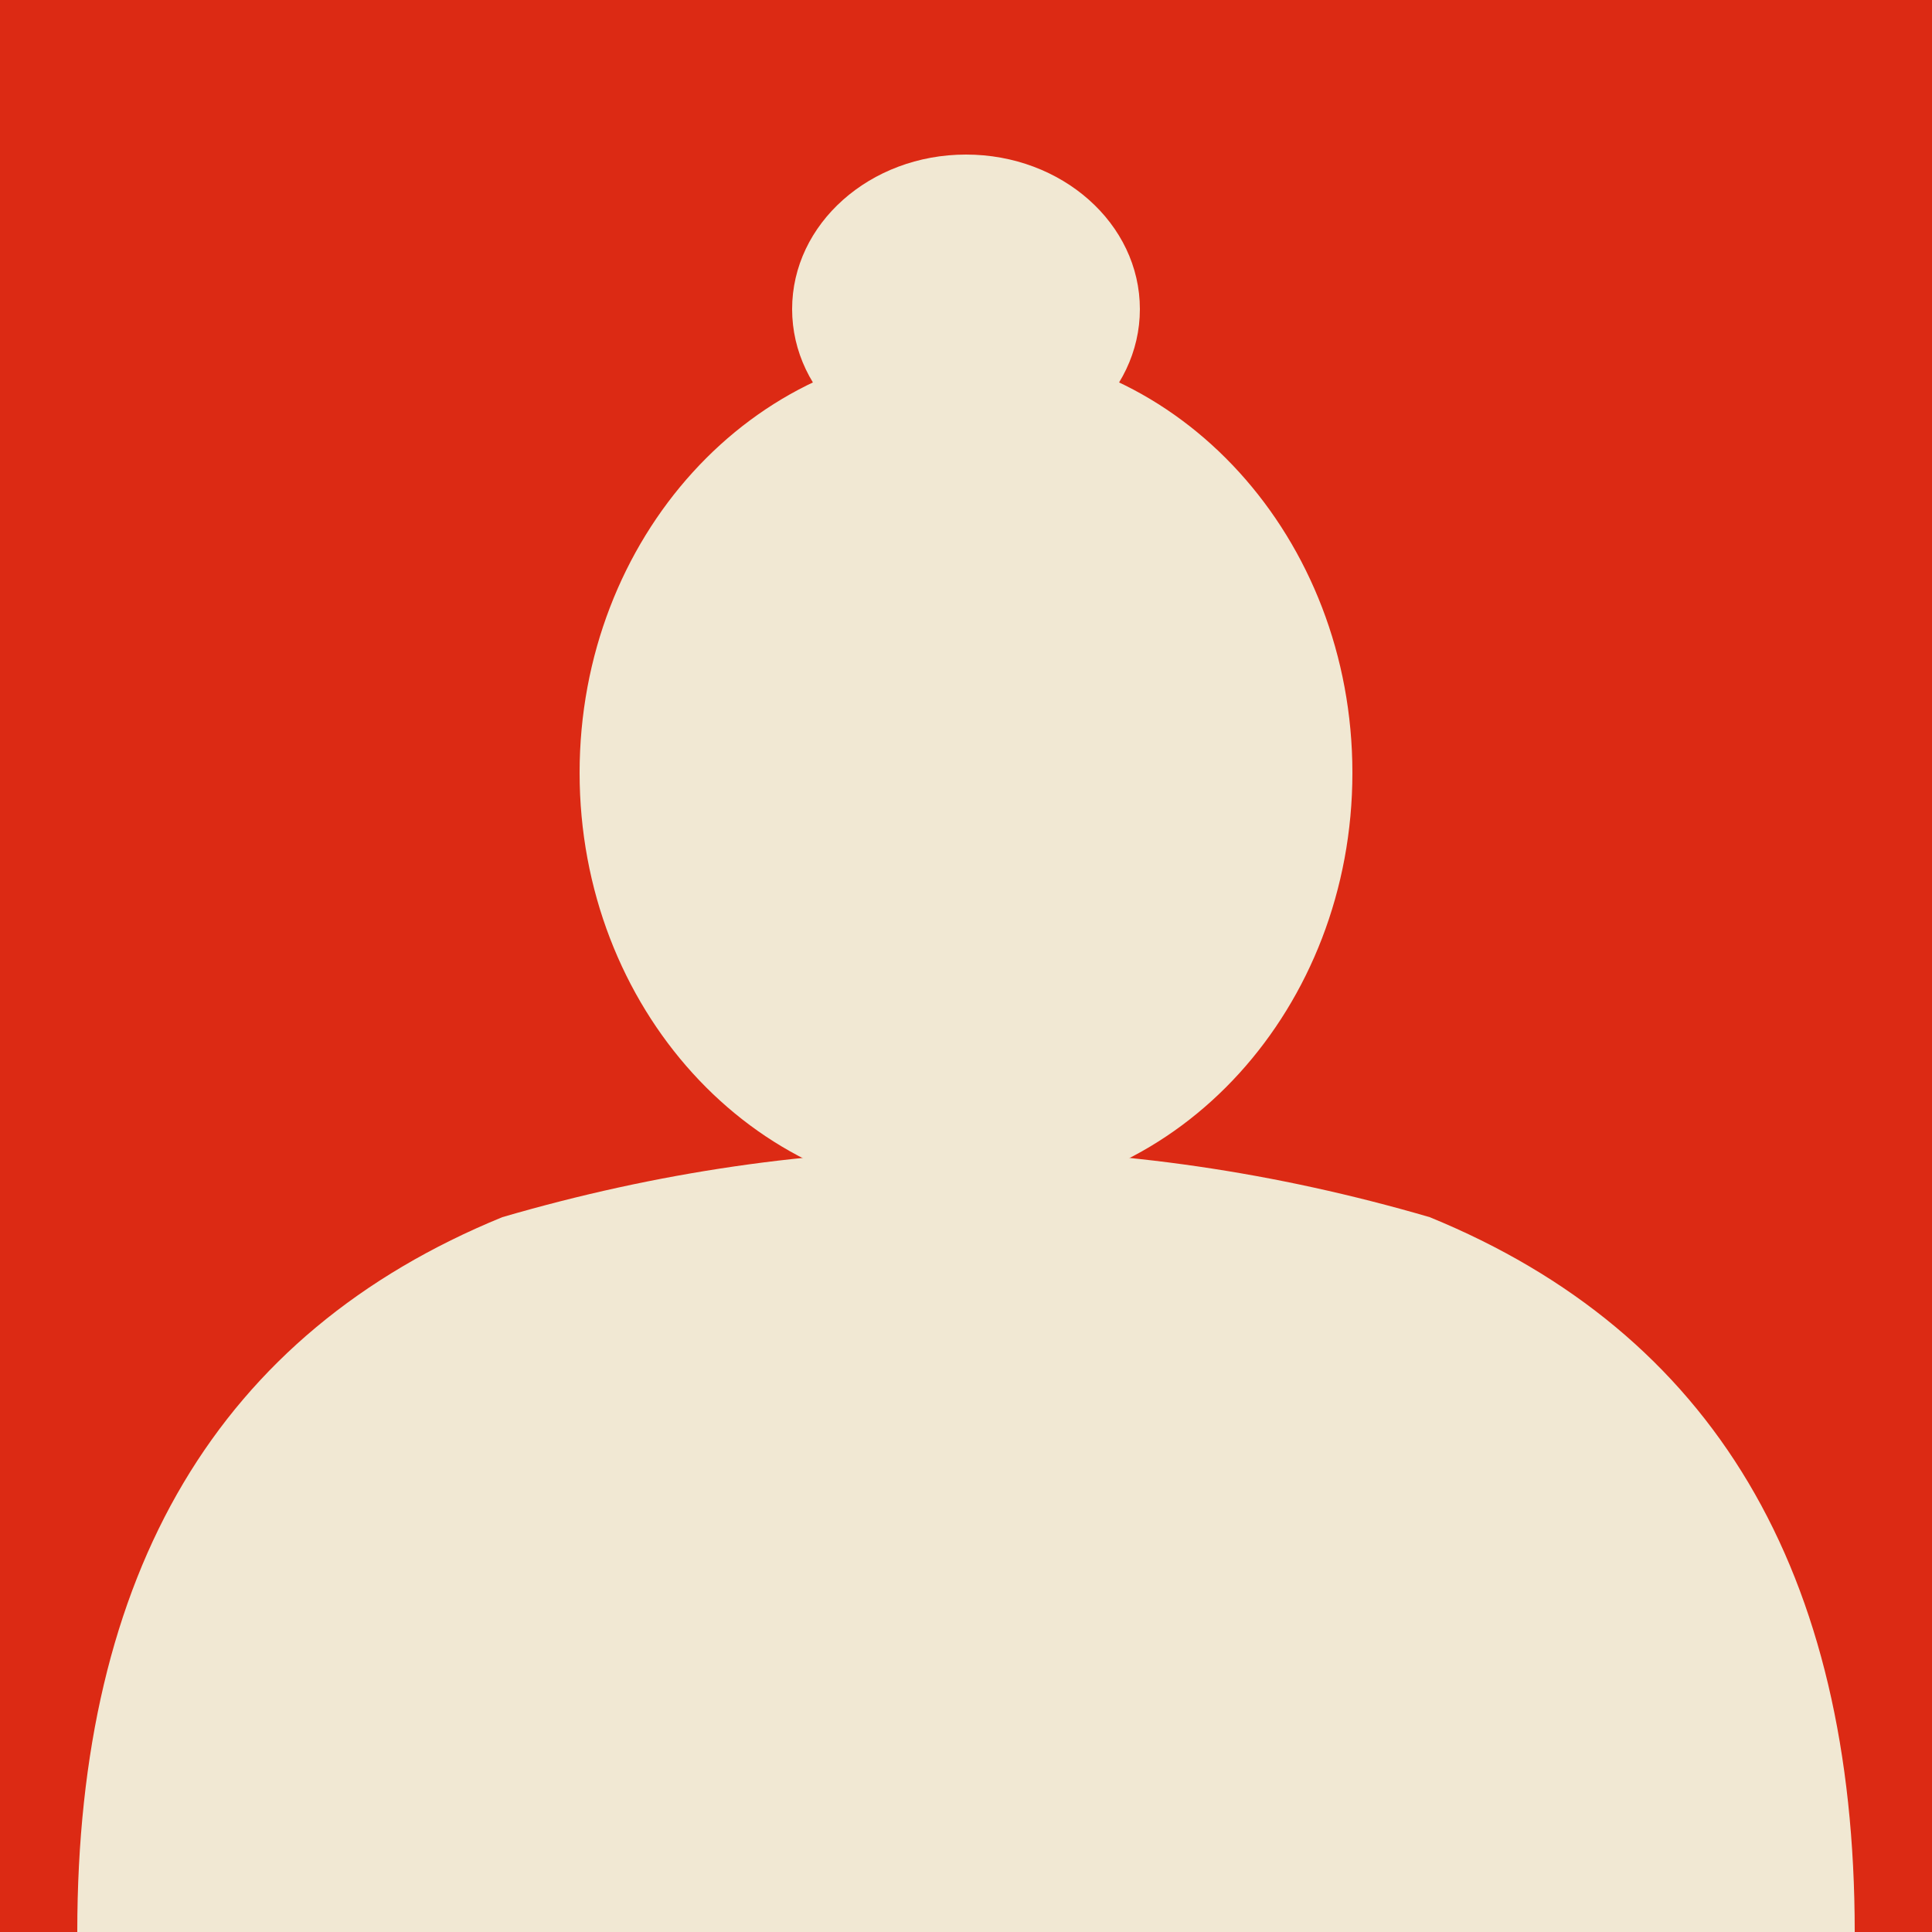
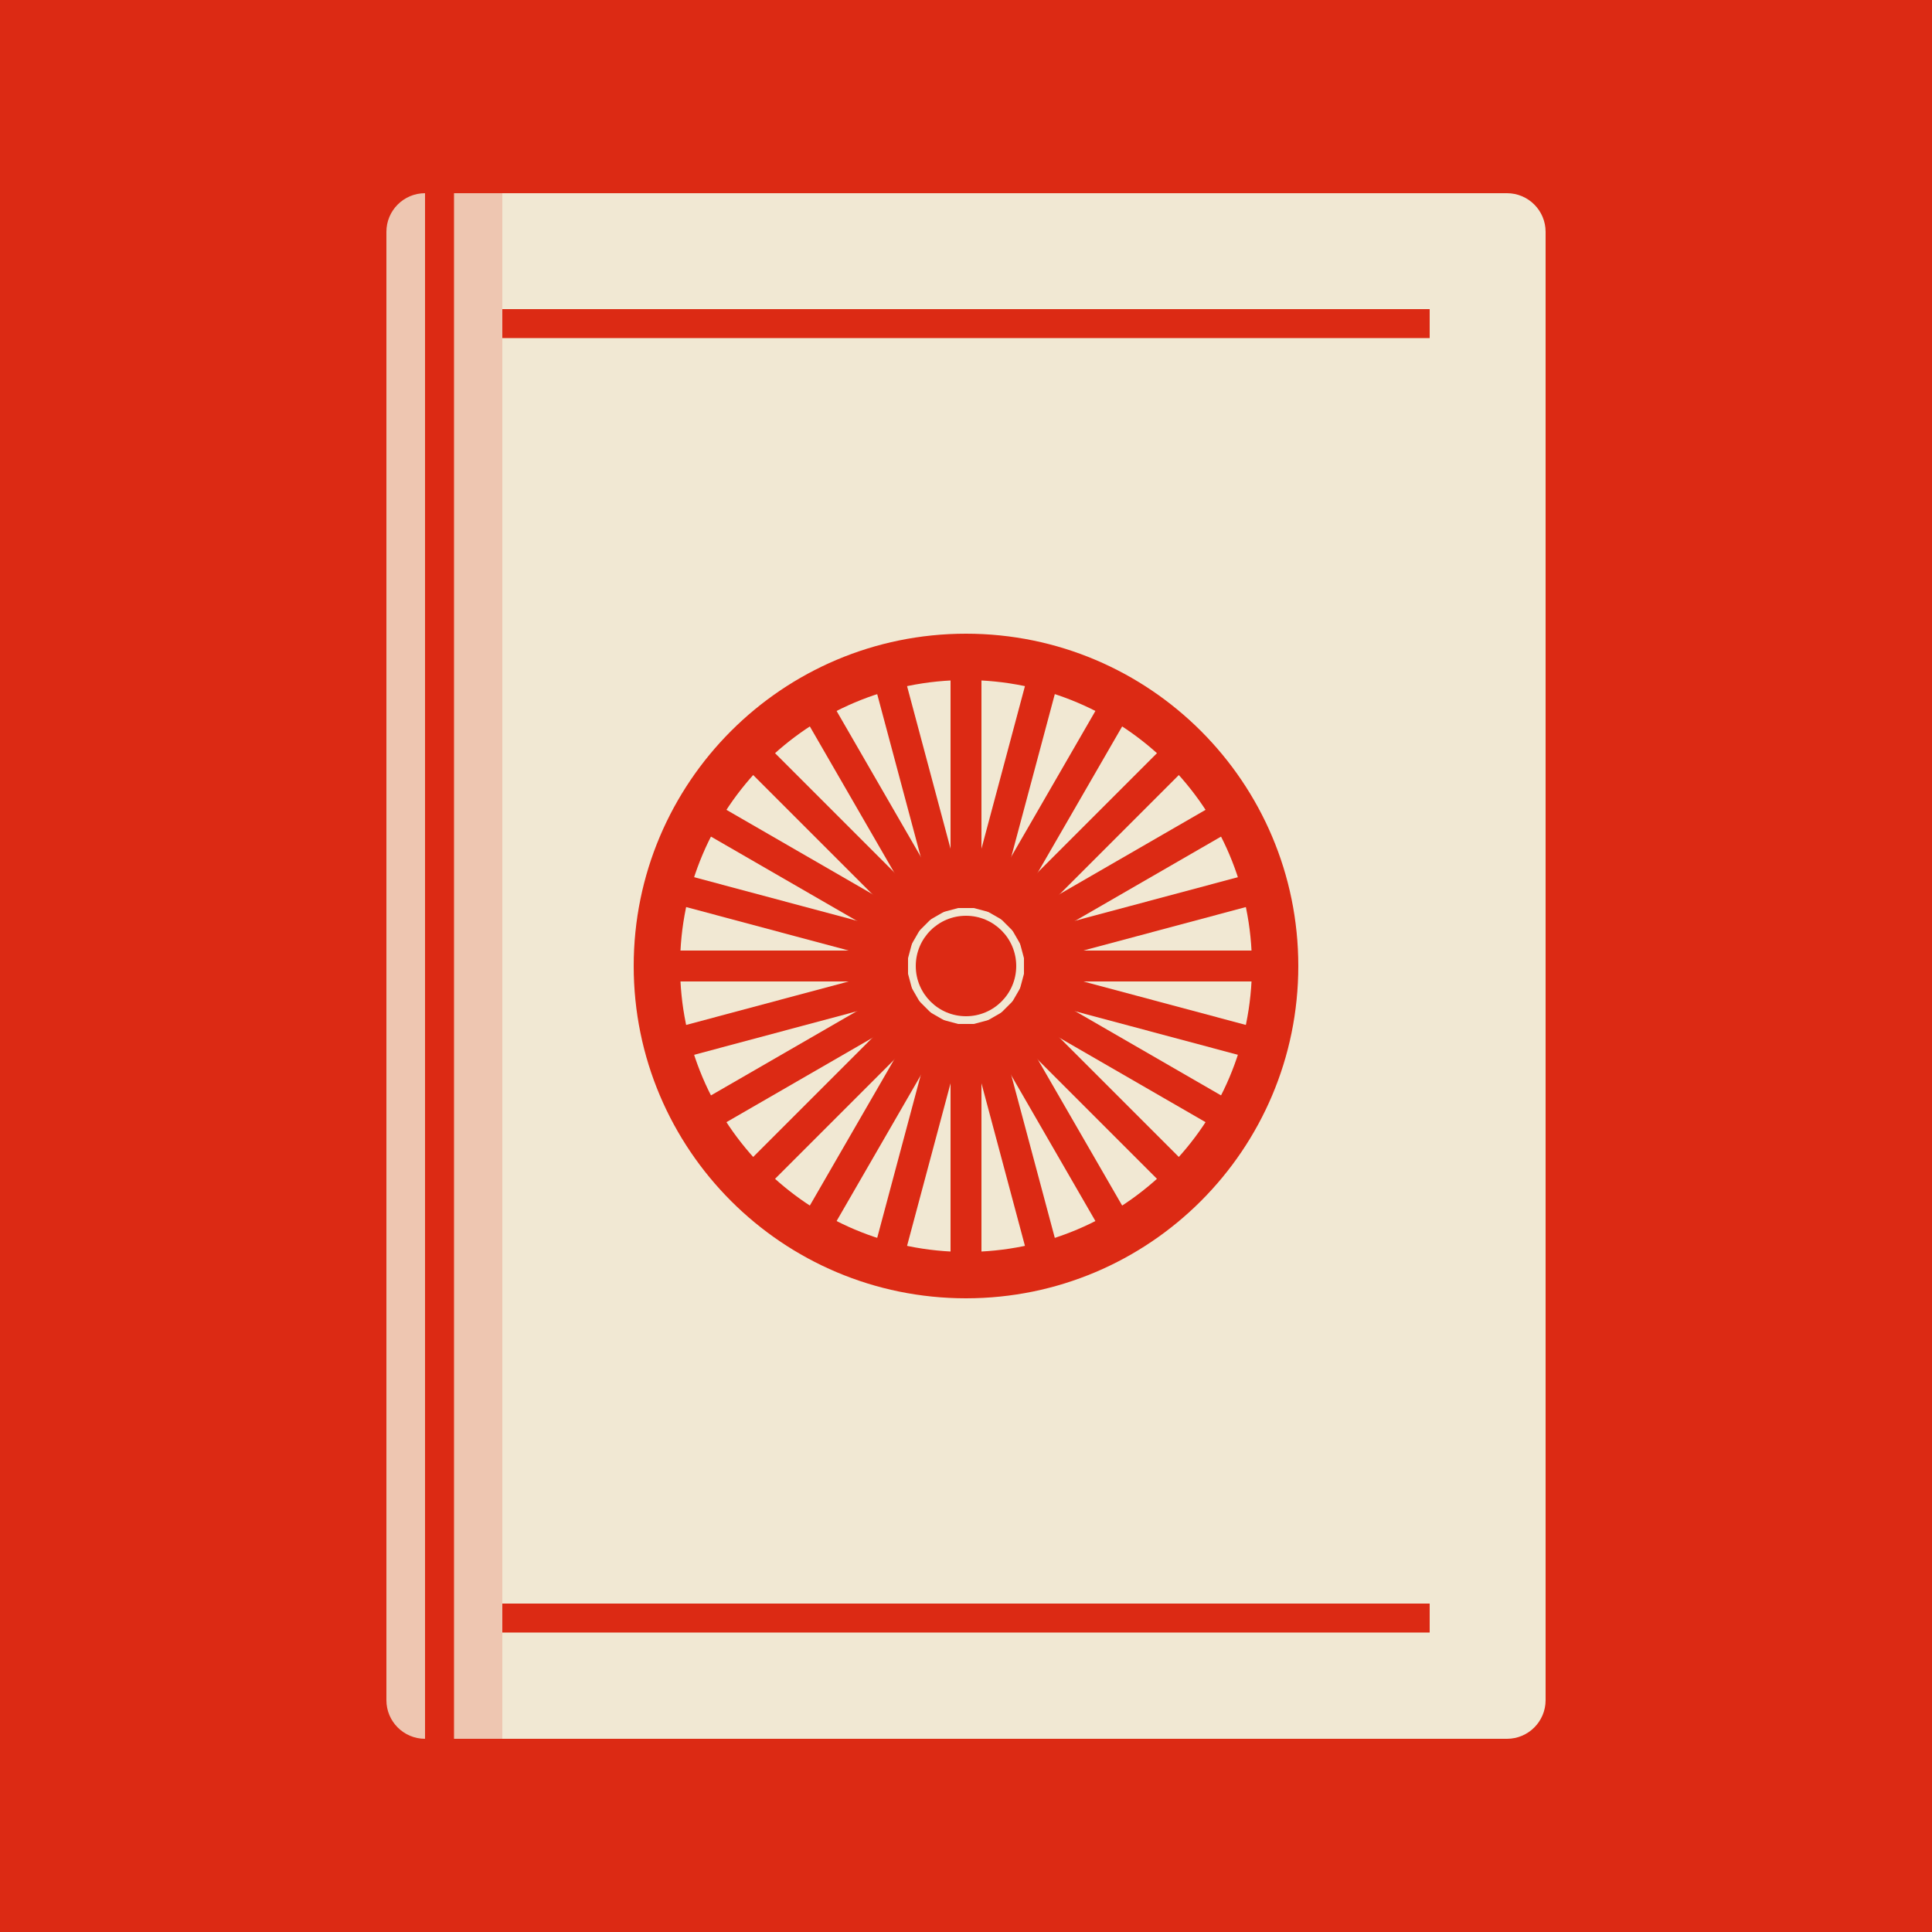
<svg xmlns="http://www.w3.org/2000/svg" viewBox="0 0 100 100" shape-rendering="geometricPrecision">
  <rect width="100" height="100" fill="#dc2a14" />
-   <ellipse cx="50" cy="16" rx="9" ry="8" fill="#f1e8d3" />
-   <ellipse cx="50" cy="40" rx="20" ry="22" fill="#f1e8d3" />
-   <path d="M 4 100 Q 4 72 26 63 Q 50 56 74 63 Q 96 72 96 100 Z" fill="#f1e8d3" />
+   <g fill="#f1e8d3">
+     <rect x="20" y="10" width="60" height="80" rx="2" />
+   </g>
+   <rect x="20" y="10" width="6" height="80" fill="#dc2a14" opacity="0.18" />
+   <rect x="22" y="10" width="1.5" height="80" fill="#dc2a14" />
+   <rect x="26" y="16" width="48" height="1.5" fill="#dc2a14" />
+   <rect x="26" y="83" width="48" height="1.5" fill="#dc2a14" />
+   <g transform="translate(50 50)" fill="none" stroke="#dc2a14" stroke-width="1.6" stroke-linecap="butt">
+     <circle r="16" stroke-width="2.4" />
+     <circle r="2.6" fill="#dc2a14" stroke="none" />
+     <g>
+       <line x1="0" y1="-15" x2="0" y2="-3" />
+       <line x1="0" y1="15" x2="0" y2="3" />
+       <line x1="-15" y1="0" x2="-3" y2="0" />
+       <line x1="15" y1="0" x2="3" y2="0" />
+       <line x1="-3.88" y1="-14.49" x2="-0.78" y2="-2.90" />
+       <line x1="3.88" y1="-14.49" x2="0.78" y2="-2.90" />
+       <line x1="-3.88" y1="14.49" x2="-0.78" y2="2.90" />
+       <line x1="3.88" y1="14.49" x2="0.78" y2="2.90" />
+       <line x1="-7.50" y1="-12.99" x2="-1.50" y2="-2.60" />
+       <line x1="7.50" y1="-12.99" x2="1.50" y2="-2.60" />
+       <line x1="-7.50" y1="12.99" x2="-1.50" y2="2.60" />
+       <line x1="7.50" y1="12.99" x2="1.50" y2="2.60" />
+       <line x1="-10.61" y1="-10.61" x2="-2.12" y2="-2.12" />
+       <line x1="10.61" y1="-10.61" x2="2.12" y2="-2.12" />
+       <line x1="-10.61" y1="10.61" x2="-2.12" y2="2.12" />
+       <line x1="10.61" y1="10.61" x2="2.12" y2="2.12" />
+       <line x1="-12.99" y1="-7.50" x2="-2.60" y2="-1.50" />
+       <line x1="12.99" y1="-7.50" x2="2.60" y2="-1.50" />
+       <line x1="-12.99" y1="7.50" x2="-2.60" y2="1.50" />
+       <line x1="12.99" y1="7.50" x2="2.60" y2="1.50" />
+       <line x1="-14.49" y1="-3.88" x2="-2.90" y2="-0.78" />
+       <line x1="14.49" y1="-3.88" x2="2.90" y2="-0.78" />
+       <line x1="-14.49" y1="3.88" x2="-2.90" y2="0.78" />
+       <line x1="14.49" y1="3.88" x2="2.90" y2="0.78" />
+     </g>
+   </g>
</svg>
